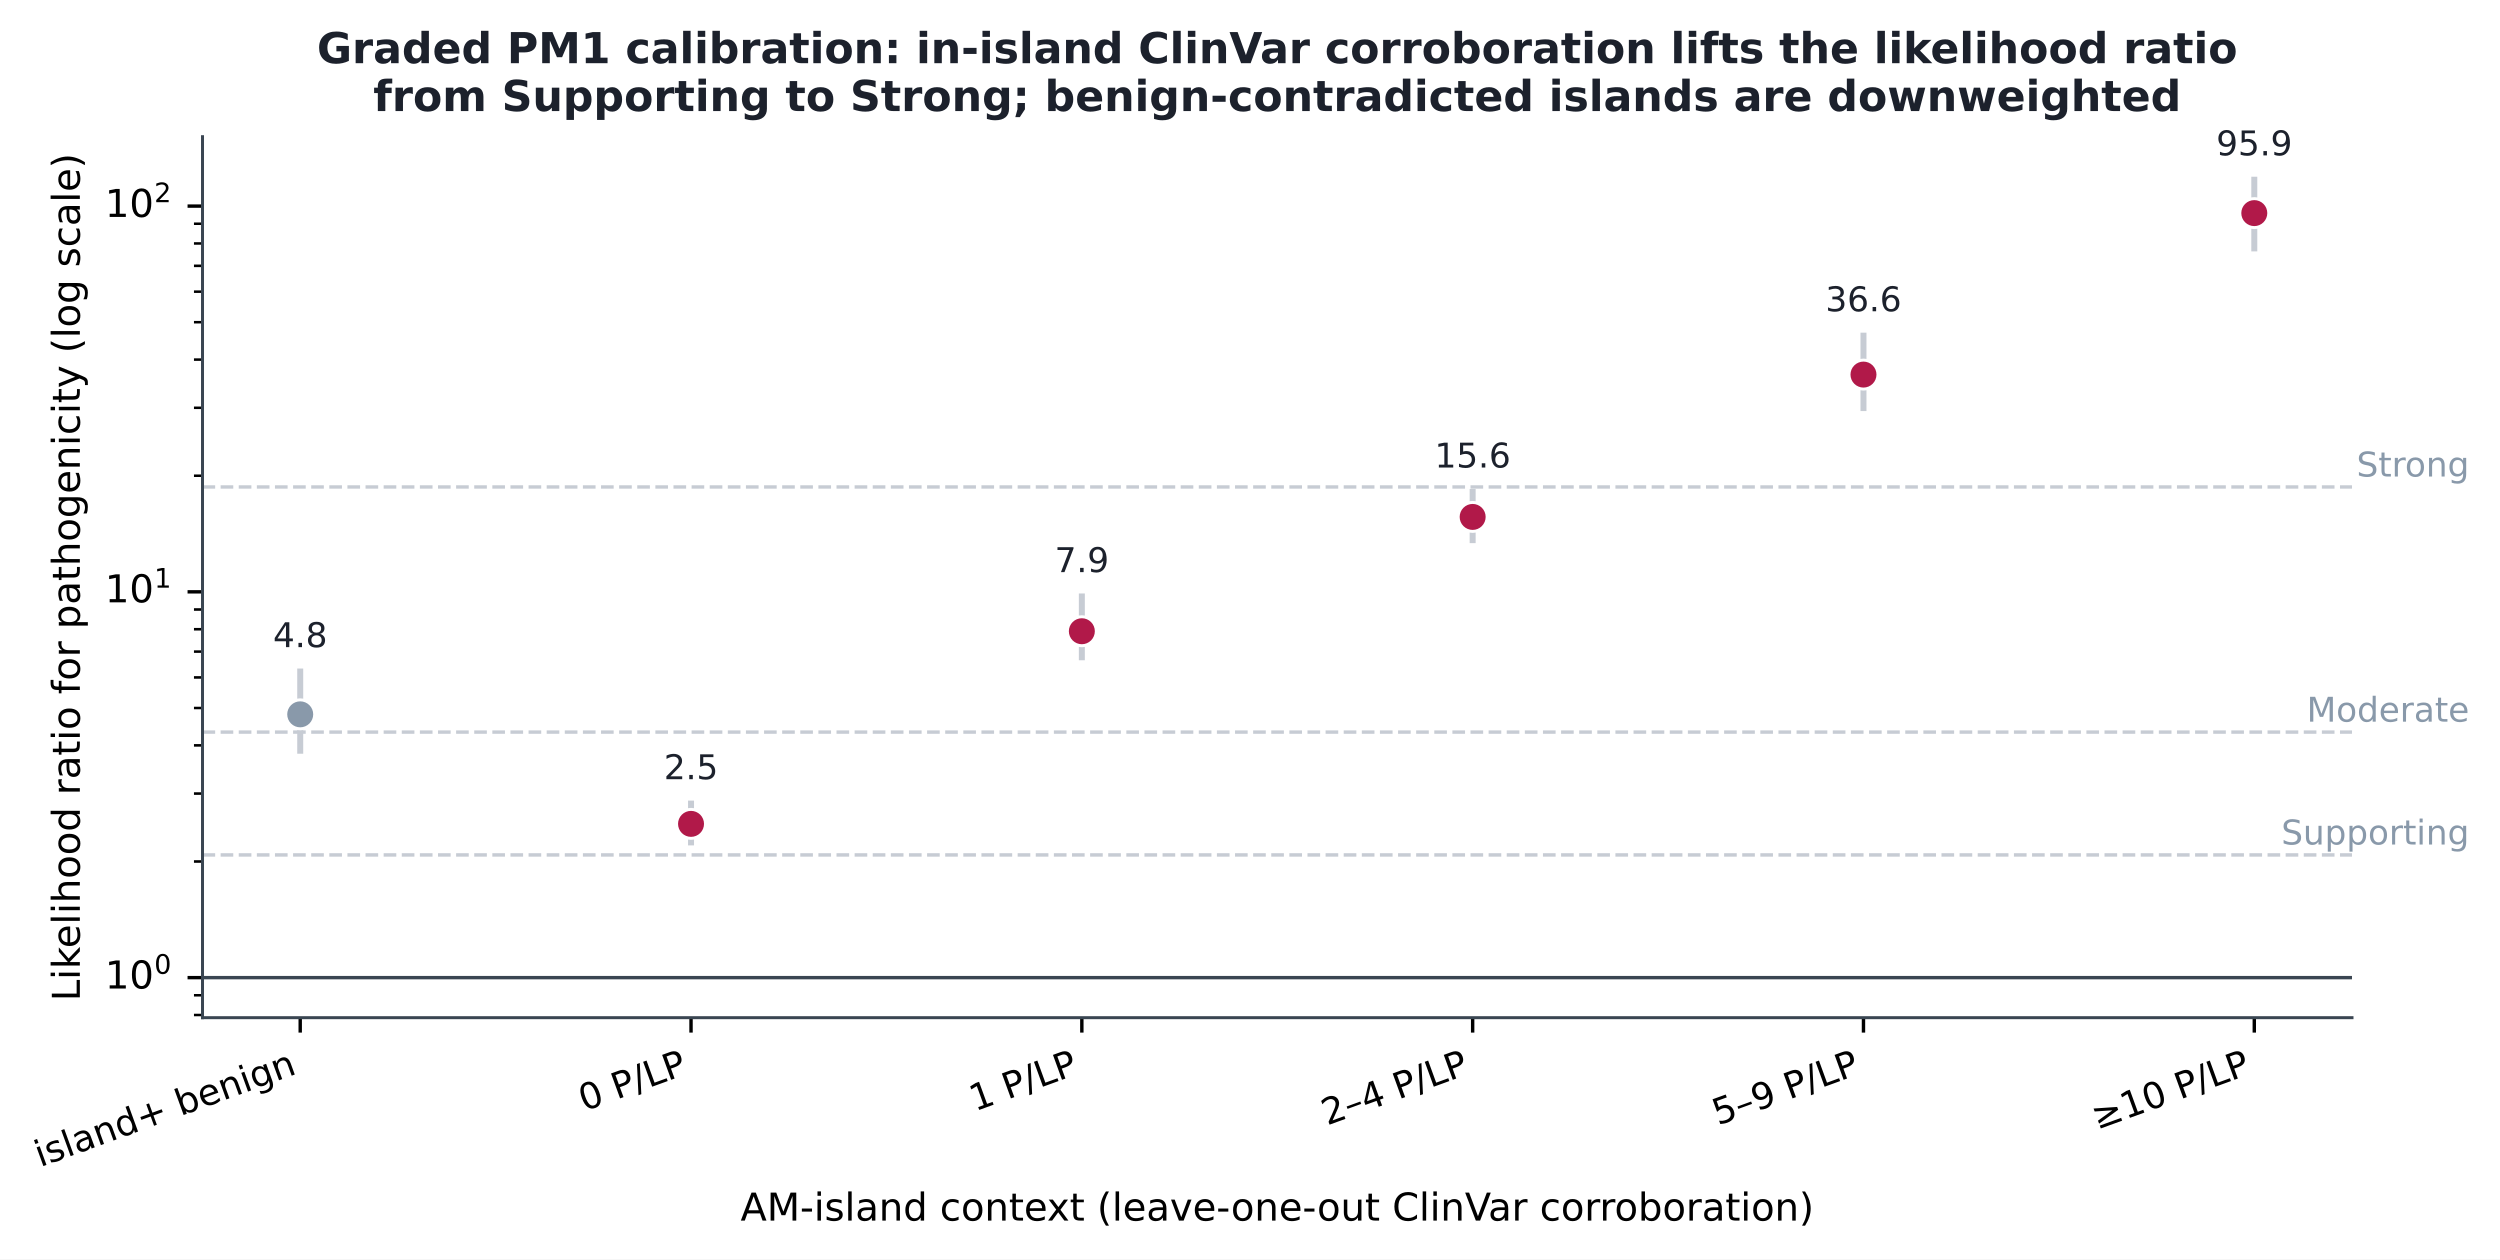
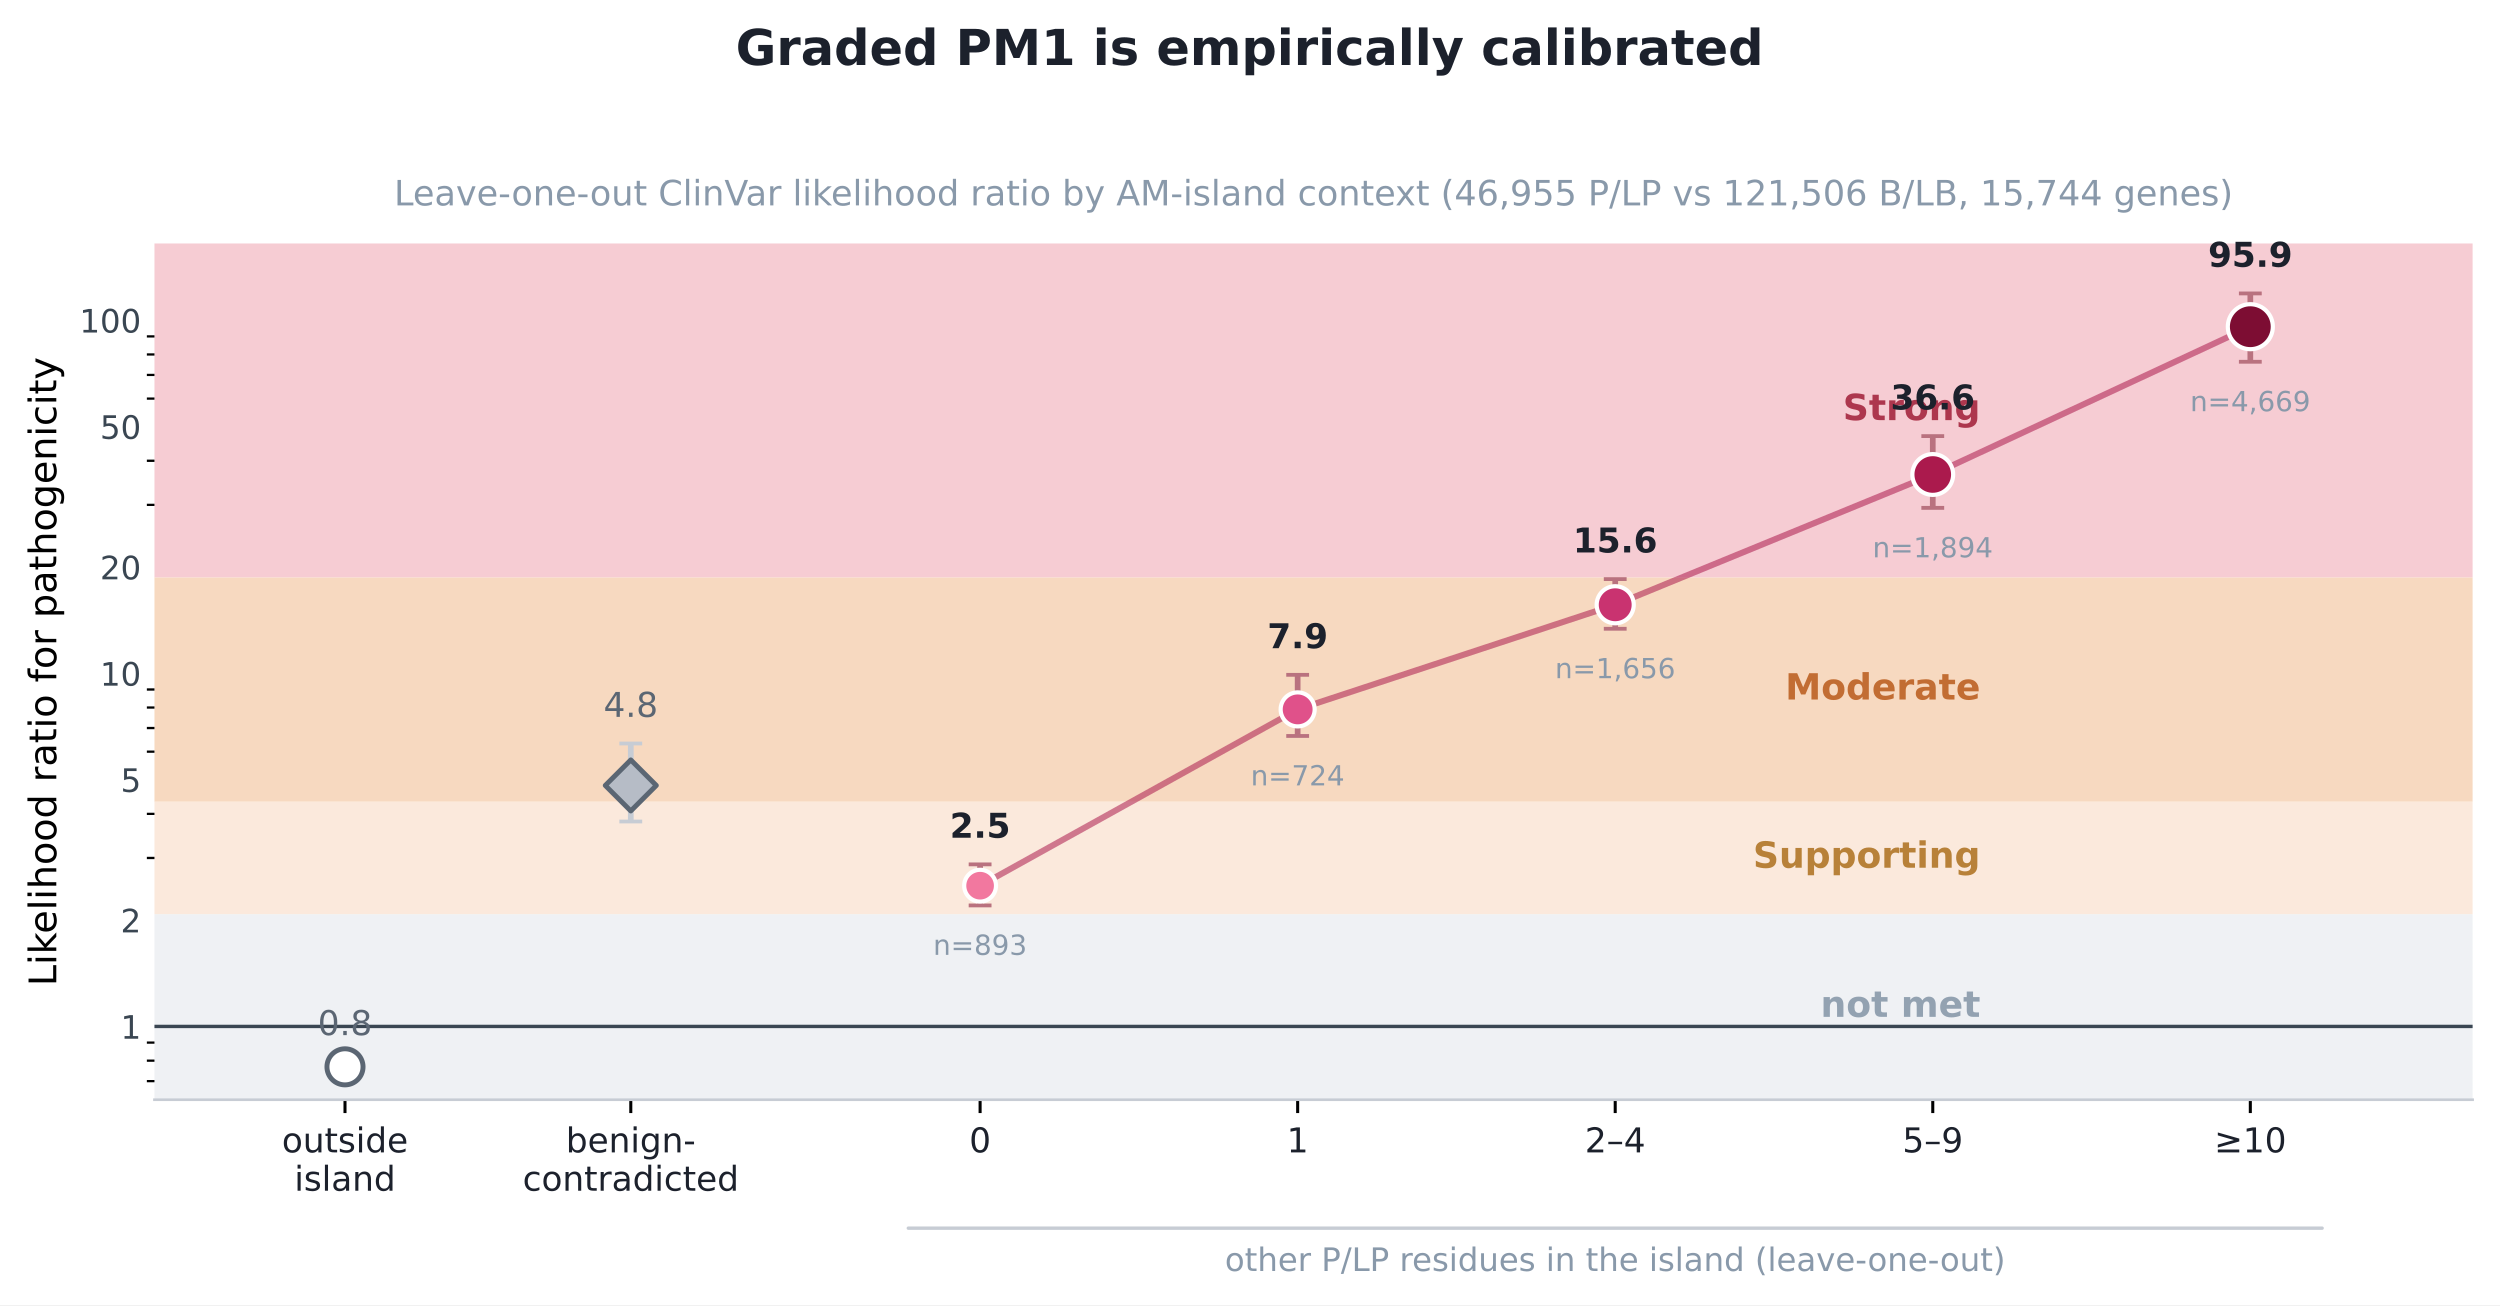
- <svg xmlns="http://www.w3.org/2000/svg" xmlns:xlink="http://www.w3.org/1999/xlink" width="585.175pt" height="294.78pt" viewBox="0 0 585.175 294.78" version="1.1">
+ <svg xmlns="http://www.w3.org/2000/svg" xmlns:xlink="http://www.w3.org/1999/xlink" width="657.163pt" height="343.064pt" viewBox="0 0 657.163 343.064" version="1.1">
  <defs>
    <style type="text/css">*{stroke-linejoin: round; stroke-linecap: butt}</style>
  </defs>
  <g id="figure_1">
    <g id="patch_1">
-       <path d="M 0 294.78  L 585.175 294.78  L 585.175 0  L 0 0  z " style="fill: #ffffff" />
+       <path d="M 0 343.064  L 657.163 343.064  L 657.163 0  L 0 0  z " style="fill: #ffffff" />
    </g>
    <g id="axes_1">
      <g id="patch_2">
-         <path d="M 47.401 238.208  L 550.531 238.208  L 550.531 31.996  L 47.401 31.996  z " style="fill: #ffffff" />
+         <path d="M 40.602 289.08  L 649.962 289.08  L 649.962 64  L 40.602 64  z " style="fill: #ffffff" />
+       </g>
+       <g id="patch_3">
+         <path d="M 40.602 289.08  L 649.962 289.08  L 649.962 240.291  L 40.602 240.291  z " clip-path="url(#pec934e6a1c)" style="fill: #eff1f4" />
+       </g>
+       <g id="patch_4">
+         <path d="M 40.602 240.291  L 649.962 240.291  L 649.962 210.737  L 40.602 210.737  z " clip-path="url(#pec934e6a1c)" style="fill: #fbe9dc" />
+       </g>
+       <g id="patch_5">
+         <path d="M 40.602 210.737  L 649.962 210.737  L 649.962 151.768  L 40.602 151.768  z " clip-path="url(#pec934e6a1c)" style="fill: #f7d9c0" />
+       </g>
+       <g id="patch_6">
+         <path d="M 40.602 151.768  L 649.962 151.768  L 649.962 64  L 40.602 64  z " clip-path="url(#pec934e6a1c)" style="fill: #f6ccd3" />
+       </g>
+       <g id="text_1">
+         <text style="font-weight: 700; font-size: 9.5px; font-family: 'DejaVu Sans'; text-anchor: end; fill: #8999aa; opacity: 0.9" x="520.578" y="267.307" transform="rotate(-0 520.5778 267.3068)">not met</text>
+       </g>
+       <g id="text_2">
+         <text style="font-weight: 700; font-size: 9.5px; font-family: 'DejaVu Sans'; text-anchor: end; fill: #b07627; opacity: 0.9" x="520.578" y="228.098" transform="rotate(-0 520.5778 228.0982)">Supporting</text>
+       </g>
+       <g id="text_3">
+         <text style="font-weight: 700; font-size: 9.5px; font-family: 'DejaVu Sans'; text-anchor: end; fill: #bd6224; opacity: 0.9" x="520.578" y="183.874" transform="rotate(-0 520.5778 183.8738)">Moderate</text>
+       </g>
+       <g id="text_4">
+         <text style="font-weight: 700; font-size: 9.5px; font-family: 'DejaVu Sans'; text-anchor: end; fill: #a5273f; opacity: 0.9" x="520.578" y="110.431" transform="rotate(-0 520.5778 110.4311)">Strong</text>
      </g>
      <g id="line2d_1">
-         <path d="M 47.401 200.114  L 550.531 200.114  " clip-path="url(#p0915c7f007)" style="fill: none; stroke-dasharray: 2.96,1.28; stroke-dashoffset: 0; stroke: #c7ccd4; stroke-width: 0.8" />
-       </g>
-       <g id="line2d_2">
-         <path d="M 47.401 171.36  L 550.531 171.36  " clip-path="url(#p0915c7f007)" style="fill: none; stroke-dasharray: 2.96,1.28; stroke-dashoffset: 0; stroke: #c7ccd4; stroke-width: 0.8" />
-       </g>
-       <g id="line2d_3">
-         <path d="M 47.401 113.988  L 550.531 113.988  " clip-path="url(#p0915c7f007)" style="fill: none; stroke-dasharray: 2.96,1.28; stroke-dashoffset: 0; stroke: #c7ccd4; stroke-width: 0.8" />
+         <path d="M 40.602 269.811  L 649.962 269.811  " clip-path="url(#pec934e6a1c)" style="fill: none; stroke: #3a4652; stroke-width: 0.9; stroke-linecap: square" />
      </g>
      <g id="matplotlib.axis_1">
        <g id="xtick_1">
+           <g id="line2d_2">
+             <defs>
+               <path id="mab1a4ea30e" d="M 0 0  L 0 3.5  " style="stroke: #000000; stroke-width: 0.8" />
+             </defs>
+             <g>
+               <use xlink:href="#mab1a4ea30e" x="90.687" y="289.08" style="stroke: #000000; stroke-width: 0.8" />
+             </g>
+           </g>
+           <g id="text_5">
+             <text style="font-size: 9px; font-family: 'DejaVu Sans'; fill: #1c212c" transform="translate(74.09735 302.9186)">outside</text>
+             <text style="font-size: 9px; font-family: 'DejaVu Sans'; fill: #1c212c" transform="translate(77.37602 312.9966)">island</text>
+           </g>
+         </g>
+         <g id="xtick_2">
+           <g id="line2d_3">
+             <g>
+               <use xlink:href="#mab1a4ea30e" x="165.813" y="289.08" style="stroke: #000000; stroke-width: 0.8" />
+             </g>
+           </g>
+           <g id="text_6">
+             <text style="font-size: 9px; font-family: 'DejaVu Sans'; fill: #1c212c" transform="translate(148.7535 302.9186)">benign-</text>
+             <text style="font-size: 9px; font-family: 'DejaVu Sans'; fill: #1c212c" transform="translate(137.391 312.9966)">contradicted</text>
+           </g>
+         </g>
+         <g id="xtick_3">
          <g id="line2d_4">
-             <defs>
-               <path id="m7deeb5e0e0" d="M 0 0  L 0 3.5  " style="stroke: #000000; stroke-width: 0.8" />
-             </defs>
-             <g>
-               <use xlink:href="#m7deeb5e0e0" x="70.271" y="238.208" style="stroke: #000000; stroke-width: 0.8" />
-             </g>
-           </g>
-           <g id="text_1">
-             <text style="font-size: 8.5px; font-family: 'DejaVu Sans'" transform="translate(9.408996 273.2088) rotate(-20)">island+ benign</text>
-           </g>
-         </g>
-         <g id="xtick_2">
+             <g>
+               <use xlink:href="#mab1a4ea30e" x="257.635" y="289.08" style="stroke: #000000; stroke-width: 0.8" />
+             </g>
+           </g>
+           <g id="text_7">
+             <text style="font-size: 9px; font-family: 'DejaVu Sans'; text-anchor: middle; fill: #1c212c" x="257.635" y="302.919" transform="rotate(-0 257.6348 302.9186)">0</text>
+           </g>
+         </g>
+         <g id="xtick_4">
          <g id="line2d_5">
            <g>
-               <use xlink:href="#m7deeb5e0e0" x="161.749" y="238.208" style="stroke: #000000; stroke-width: 0.8" />
-             </g>
-           </g>
-           <g id="text_2">
-             <text style="font-size: 8.5px; font-family: 'DejaVu Sans'" transform="translate(136.7505 260.1556) rotate(-20)">0 P/LP</text>
-           </g>
-         </g>
-         <g id="xtick_3">
+               <use xlink:href="#mab1a4ea30e" x="341.109" y="289.08" style="stroke: #000000; stroke-width: 0.8" />
+             </g>
+           </g>
+           <g id="text_8">
+             <text style="font-size: 9px; font-family: 'DejaVu Sans'; text-anchor: middle; fill: #1c212c" x="341.109" y="302.919" transform="rotate(-0 341.1088 302.9186)">1</text>
+           </g>
+         </g>
+         <g id="xtick_5">
          <g id="line2d_6">
            <g>
-               <use xlink:href="#m7deeb5e0e0" x="253.227" y="238.208" style="stroke: #000000; stroke-width: 0.8" />
-             </g>
-           </g>
-           <g id="text_3">
-             <text style="font-size: 8.5px; font-family: 'DejaVu Sans'" transform="translate(228.2287 260.1556) rotate(-20)">1 P/LP</text>
-           </g>
-         </g>
-         <g id="xtick_4">
+               <use xlink:href="#mab1a4ea30e" x="424.583" y="289.08" style="stroke: #000000; stroke-width: 0.8" />
+             </g>
+           </g>
+           <g id="text_9">
+             <text style="font-size: 9px; font-family: 'DejaVu Sans'; text-anchor: middle; fill: #1c212c" x="424.583" y="302.919" transform="rotate(-0 424.5828 302.9186)">2–4</text>
+           </g>
+         </g>
+         <g id="xtick_6">
          <g id="line2d_7">
            <g>
-               <use xlink:href="#m7deeb5e0e0" x="344.705" y="238.208" style="stroke: #000000; stroke-width: 0.8" />
-             </g>
-           </g>
-           <g id="text_4">
-             <text style="font-size: 8.5px; font-family: 'DejaVu Sans'" transform="translate(310.6312 263.4589) rotate(-20)">2–4 P/LP</text>
-           </g>
-         </g>
-         <g id="xtick_5">
+               <use xlink:href="#mab1a4ea30e" x="508.057" y="289.08" style="stroke: #000000; stroke-width: 0.8" />
+             </g>
+           </g>
+           <g id="text_10">
+             <text style="font-size: 9px; font-family: 'DejaVu Sans'; text-anchor: middle; fill: #1c212c" x="508.057" y="302.919" transform="rotate(-0 508.0567 302.9186)">5–9</text>
+           </g>
+         </g>
+         <g id="xtick_7">
          <g id="line2d_8">
            <g>
-               <use xlink:href="#m7deeb5e0e0" x="436.184" y="238.208" style="stroke: #000000; stroke-width: 0.8" />
-             </g>
-           </g>
-           <g id="text_5">
-             <text style="font-size: 8.5px; font-family: 'DejaVu Sans'" transform="translate(402.1093 263.4589) rotate(-20)">5–9 P/LP</text>
-           </g>
-         </g>
-         <g id="xtick_6">
-           <g id="line2d_9">
-             <g>
-               <use xlink:href="#m7deeb5e0e0" x="527.662" y="238.208" style="stroke: #000000; stroke-width: 0.8" />
-             </g>
-           </g>
-           <g id="text_6">
-             <text style="font-size: 8.5px; font-family: 'DejaVu Sans'" transform="translate(490.888 264.4414) rotate(-20)">≥10 P/LP</text>
-           </g>
-         </g>
-         <g id="text_7">
-           <text style="font-size: 9px; font-family: 'DejaVu Sans'; text-anchor: middle" x="298.966" y="285.708" transform="rotate(-0 298.9663 285.7085)">AM-island context (leave-one-out ClinVar corroboration)</text>
+               <use xlink:href="#mab1a4ea30e" x="591.531" y="289.08" style="stroke: #000000; stroke-width: 0.8" />
+             </g>
+           </g>
+           <g id="text_11">
+             <text style="font-size: 9px; font-family: 'DejaVu Sans'; text-anchor: middle; fill: #1c212c" x="591.531" y="302.919" transform="rotate(-0 591.5307 302.9186)">≥10</text>
+           </g>
        </g>
      </g>
      <g id="matplotlib.axis_2">
        <g id="ytick_1">
-           <g id="line2d_10">
+           <g id="line2d_9" />
+           <g id="text_12">
+             <text style="font-size: 8.5px; font-family: 'DejaVu Sans'; text-anchor: end; fill: #3a4652" x="37.102" y="273.041" transform="rotate(-0 37.1025 273.0406)">1</text>
+           </g>
+         </g>
+         <g id="ytick_2">
+           <g id="line2d_10" />
+           <g id="text_13">
+             <text style="font-size: 8.5px; font-family: 'DejaVu Sans'; text-anchor: end; fill: #3a4652" x="37.102" y="245.101" transform="rotate(-0 37.1025 245.1011)">2</text>
+           </g>
+         </g>
+         <g id="ytick_3">
+           <g id="line2d_11" />
+           <g id="text_14">
+             <text style="font-size: 8.5px; font-family: 'DejaVu Sans'; text-anchor: end; fill: #3a4652" x="37.102" y="208.167" transform="rotate(-0 37.1025 208.1671)">5</text>
+           </g>
+         </g>
+         <g id="ytick_4">
+           <g id="line2d_12" />
+           <g id="text_15">
+             <text style="font-size: 8.5px; font-family: 'DejaVu Sans'; text-anchor: end; fill: #3a4652" x="37.102" y="180.228" transform="rotate(-0 37.1025 180.2276)">10</text>
+           </g>
+         </g>
+         <g id="ytick_5">
+           <g id="line2d_13" />
+           <g id="text_16">
+             <text style="font-size: 8.5px; font-family: 'DejaVu Sans'; text-anchor: end; fill: #3a4652" x="37.102" y="152.288" transform="rotate(-0 37.1025 152.2881)">20</text>
+           </g>
+         </g>
+         <g id="ytick_6">
+           <g id="line2d_14" />
+           <g id="text_17">
+             <text style="font-size: 8.5px; font-family: 'DejaVu Sans'; text-anchor: end; fill: #3a4652" x="37.102" y="115.354" transform="rotate(-0 37.1025 115.3542)">50</text>
+           </g>
+         </g>
+         <g id="ytick_7">
+           <g id="line2d_15" />
+           <g id="text_18">
+             <text style="font-size: 8.5px; font-family: 'DejaVu Sans'; text-anchor: end; fill: #3a4652" x="37.102" y="87.415" transform="rotate(-0 37.1025 87.41466)">100</text>
+           </g>
+         </g>
+         <g id="ytick_8">
+           <g id="line2d_16">
            <defs>
-               <path id="m6712caf437" d="M 0 0  L -3.5 0  " style="stroke: #000000; stroke-width: 0.8" />
+               <path id="mcf9300e21c" d="M 0 0  L -2 0  " style="stroke: #000000; stroke-width: 0.6" />
            </defs>
            <g>
-               <use xlink:href="#m6712caf437" x="47.401" y="228.834" style="stroke: #000000; stroke-width: 0.8" />
-             </g>
-           </g>
-           <g id="text_8">
-             <g transform="translate(24.56141 232.2538)">
-               <text>
-                 <tspan x="0" y="-0.873" style="font-size: 9px; font-family: 'DejaVu Sans'">1</tspan>
-                 <tspan x="5.726" y="-0.873" style="font-size: 9px; font-family: 'DejaVu Sans'">0</tspan>
-                 <tspan x="11.538" y="-4.319" style="font-size: 6.3px; font-family: 'DejaVu Sans'">0</tspan>
-               </text>
-             </g>
-           </g>
-         </g>
-         <g id="ytick_2">
-           <g id="line2d_11">
-             <g>
-               <use xlink:href="#m6712caf437" x="47.401" y="138.535" style="stroke: #000000; stroke-width: 0.8" />
-             </g>
-           </g>
-           <g id="text_9">
-             <g transform="translate(24.56141 141.9548)">
-               <text>
-                 <tspan x="0" y="-0.961" style="font-size: 9px; font-family: 'DejaVu Sans'">1</tspan>
-                 <tspan x="5.726" y="-0.961" style="font-size: 9px; font-family: 'DejaVu Sans'">0</tspan>
-                 <tspan x="11.538" y="-4.406" style="font-size: 6.3px; font-family: 'DejaVu Sans'">1</tspan>
-               </text>
-             </g>
-           </g>
-         </g>
-         <g id="ytick_3">
-           <g id="line2d_12">
-             <g>
-               <use xlink:href="#m6712caf437" x="47.401" y="48.237" style="stroke: #000000; stroke-width: 0.8" />
-             </g>
-           </g>
-           <g id="text_10">
-             <g transform="translate(24.56141 51.65581)">
-               <text>
-                 <tspan x="0" y="-0.873" style="font-size: 9px; font-family: 'DejaVu Sans'">1</tspan>
-                 <tspan x="5.726" y="-0.873" style="font-size: 9px; font-family: 'DejaVu Sans'">0</tspan>
-                 <tspan x="11.538" y="-4.319" style="font-size: 6.3px; font-family: 'DejaVu Sans'">2</tspan>
-               </text>
-             </g>
-           </g>
-         </g>
-         <g id="ytick_4">
-           <g id="line2d_13">
-             <defs>
-               <path id="m55afeb9636" d="M 0 0  L -2 0  " style="stroke: #000000; stroke-width: 0.6" />
-             </defs>
-             <g>
-               <use xlink:href="#m55afeb9636" x="47.401" y="237.585" style="stroke: #000000; stroke-width: 0.6" />
-             </g>
-           </g>
-         </g>
-         <g id="ytick_5">
-           <g id="line2d_14">
-             <g>
-               <use xlink:href="#m55afeb9636" x="47.401" y="232.966" style="stroke: #000000; stroke-width: 0.6" />
-             </g>
-           </g>
-         </g>
-         <g id="ytick_6">
-           <g id="line2d_15">
-             <g>
-               <use xlink:href="#m55afeb9636" x="47.401" y="201.652" style="stroke: #000000; stroke-width: 0.6" />
-             </g>
-           </g>
-         </g>
-         <g id="ytick_7">
-           <g id="line2d_16">
-             <g>
-               <use xlink:href="#m55afeb9636" x="47.401" y="185.751" style="stroke: #000000; stroke-width: 0.6" />
-             </g>
-           </g>
-         </g>
-         <g id="ytick_8">
+               <use xlink:href="#mcf9300e21c" x="40.602" y="284.188" style="stroke: #000000; stroke-width: 0.6" />
+             </g>
+           </g>
+         </g>
+         <g id="ytick_9">
          <g id="line2d_17">
            <g>
-               <use xlink:href="#m55afeb9636" x="47.401" y="174.469" style="stroke: #000000; stroke-width: 0.6" />
-             </g>
-           </g>
-         </g>
-         <g id="ytick_9">
+               <use xlink:href="#mcf9300e21c" x="40.602" y="278.806" style="stroke: #000000; stroke-width: 0.6" />
+             </g>
+           </g>
+         </g>
+         <g id="ytick_10">
          <g id="line2d_18">
            <g>
-               <use xlink:href="#m55afeb9636" x="47.401" y="165.718" style="stroke: #000000; stroke-width: 0.6" />
-             </g>
-           </g>
-         </g>
-         <g id="ytick_10">
+               <use xlink:href="#mcf9300e21c" x="40.602" y="274.058" style="stroke: #000000; stroke-width: 0.6" />
+             </g>
+           </g>
+         </g>
+         <g id="ytick_11">
          <g id="line2d_19">
            <g>
-               <use xlink:href="#m55afeb9636" x="47.401" y="158.568" style="stroke: #000000; stroke-width: 0.6" />
-             </g>
-           </g>
-         </g>
-         <g id="ytick_11">
+               <use xlink:href="#mcf9300e21c" x="40.602" y="225.528" style="stroke: #000000; stroke-width: 0.6" />
+             </g>
+           </g>
+         </g>
+         <g id="ytick_12">
          <g id="line2d_20">
            <g>
-               <use xlink:href="#m55afeb9636" x="47.401" y="152.523" style="stroke: #000000; stroke-width: 0.6" />
-             </g>
-           </g>
-         </g>
-         <g id="ytick_12">
+               <use xlink:href="#mcf9300e21c" x="40.602" y="213.932" style="stroke: #000000; stroke-width: 0.6" />
+             </g>
+           </g>
+         </g>
+         <g id="ytick_13">
          <g id="line2d_21">
            <g>
-               <use xlink:href="#m55afeb9636" x="47.401" y="147.286" style="stroke: #000000; stroke-width: 0.6" />
-             </g>
-           </g>
-         </g>
-         <g id="ytick_13">
+               <use xlink:href="#mcf9300e21c" x="40.602" y="197.589" style="stroke: #000000; stroke-width: 0.6" />
+             </g>
+           </g>
+         </g>
+         <g id="ytick_14">
          <g id="line2d_22">
            <g>
-               <use xlink:href="#m55afeb9636" x="47.401" y="142.667" style="stroke: #000000; stroke-width: 0.6" />
-             </g>
-           </g>
-         </g>
-         <g id="ytick_14">
+               <use xlink:href="#mcf9300e21c" x="40.602" y="191.375" style="stroke: #000000; stroke-width: 0.6" />
+             </g>
+           </g>
+         </g>
+         <g id="ytick_15">
          <g id="line2d_23">
            <g>
-               <use xlink:href="#m55afeb9636" x="47.401" y="111.353" style="stroke: #000000; stroke-width: 0.6" />
-             </g>
-           </g>
-         </g>
-         <g id="ytick_15">
+               <use xlink:href="#mcf9300e21c" x="40.602" y="185.993" style="stroke: #000000; stroke-width: 0.6" />
+             </g>
+           </g>
+         </g>
+         <g id="ytick_16">
          <g id="line2d_24">
            <g>
-               <use xlink:href="#m55afeb9636" x="47.401" y="95.452" style="stroke: #000000; stroke-width: 0.6" />
-             </g>
-           </g>
-         </g>
-         <g id="ytick_16">
+               <use xlink:href="#mcf9300e21c" x="40.602" y="181.245" style="stroke: #000000; stroke-width: 0.6" />
+             </g>
+           </g>
+         </g>
+         <g id="ytick_17">
          <g id="line2d_25">
            <g>
-               <use xlink:href="#m55afeb9636" x="47.401" y="84.17" style="stroke: #000000; stroke-width: 0.6" />
-             </g>
-           </g>
-         </g>
-         <g id="ytick_17">
+               <use xlink:href="#mcf9300e21c" x="40.602" y="132.715" style="stroke: #000000; stroke-width: 0.6" />
+             </g>
+           </g>
+         </g>
+         <g id="ytick_18">
          <g id="line2d_26">
            <g>
-               <use xlink:href="#m55afeb9636" x="47.401" y="75.419" style="stroke: #000000; stroke-width: 0.6" />
-             </g>
-           </g>
-         </g>
-         <g id="ytick_18">
+               <use xlink:href="#mcf9300e21c" x="40.602" y="121.119" style="stroke: #000000; stroke-width: 0.6" />
+             </g>
+           </g>
+         </g>
+         <g id="ytick_19">
          <g id="line2d_27">
            <g>
-               <use xlink:href="#m55afeb9636" x="47.401" y="68.269" style="stroke: #000000; stroke-width: 0.6" />
-             </g>
-           </g>
-         </g>
-         <g id="ytick_19">
+               <use xlink:href="#mcf9300e21c" x="40.602" y="104.776" style="stroke: #000000; stroke-width: 0.6" />
+             </g>
+           </g>
+         </g>
+         <g id="ytick_20">
          <g id="line2d_28">
            <g>
-               <use xlink:href="#m55afeb9636" x="47.401" y="62.224" style="stroke: #000000; stroke-width: 0.6" />
-             </g>
-           </g>
-         </g>
-         <g id="ytick_20">
+               <use xlink:href="#mcf9300e21c" x="40.602" y="98.562" style="stroke: #000000; stroke-width: 0.6" />
+             </g>
+           </g>
+         </g>
+         <g id="ytick_21">
          <g id="line2d_29">
            <g>
-               <use xlink:href="#m55afeb9636" x="47.401" y="56.987" style="stroke: #000000; stroke-width: 0.6" />
-             </g>
-           </g>
-         </g>
-         <g id="ytick_21">
+               <use xlink:href="#mcf9300e21c" x="40.602" y="93.18" style="stroke: #000000; stroke-width: 0.6" />
+             </g>
+           </g>
+         </g>
+         <g id="ytick_22">
          <g id="line2d_30">
            <g>
-               <use xlink:href="#m55afeb9636" x="47.401" y="52.368" style="stroke: #000000; stroke-width: 0.6" />
-             </g>
-           </g>
-         </g>
-         <g id="text_11">
-           <text style="font-size: 9px; font-family: 'DejaVu Sans'; text-anchor: middle" x="18.69" y="135.102" transform="rotate(-90 18.68969 135.102)">Likelihood ratio for pathogenicity (log scale)</text>
-         </g>
+               <use xlink:href="#mcf9300e21c" x="40.602" y="88.432" style="stroke: #000000; stroke-width: 0.6" />
+             </g>
+           </g>
+         </g>
+         <g id="text_19">
+           <text style="font-size: 10px; font-family: 'DejaVu Sans'; text-anchor: middle" x="14.798" y="176.54" transform="rotate(-90 14.79844 176.54)">Likelihood ratio for pathogenicity</text>
+         </g>
+       </g>
+       <g id="patch_7">
+         <path d="M 40.602 289.08  L 649.962 289.08  " style="fill: none; stroke: #c7ccd4; stroke-width: 0.7; stroke-linejoin: miter; stroke-linecap: square" />
+       </g>
+       <g id="line2d_31">
+         <path d="M 257.635 232.819  L 341.109 186.474  L 424.583 158.972  L 508.057 124.727  L 591.531 85.877  " clip-path="url(#pec934e6a1c)" style="fill: none; stroke: #ab1a4d; stroke-opacity: 0.55; stroke-width: 1.6; stroke-linecap: square" />
+       </g>
+       <g id="text_20">
+         <text style="font-size: 8.5px; font-family: 'DejaVu Sans'; text-anchor: middle; fill: #8999aa" x="424.583" y="334.096" transform="rotate(-0 424.5828 334.096)">other P/LP residues in the island  (leave-one-out)</text>
+       </g>
+       <g id="patch_8">
+         <path d="M 610.402 322.842  Q 424.583 322.842 238.765 322.842  " style="fill: none; stroke: #c7ccd4; stroke-width: 0.9; stroke-linecap: round" />
+       </g>
+       <g id="text_21">
+         <text style="font-size: 9.2px; font-family: 'DejaVu Sans'; text-anchor: middle; fill: #8999aa" x="345.283" y="54" transform="rotate(-0 345.2825 54)">Leave-one-out ClinVar likelihood ratio by AM-island context (46,955 P/LP vs 121,506 B/LB, 15,744 genes)</text>
      </g>
      <g id="LineCollection_1">
-         <path d="M 70.271 176.432  L 70.271 156.482  " clip-path="url(#p0915c7f007)" style="fill: none; stroke: #c7ccd4; stroke-width: 1.4" />
-         <path d="M 161.749 197.885  L 161.749 187.39  " clip-path="url(#p0915c7f007)" style="fill: none; stroke: #c7ccd4; stroke-width: 1.4" />
-         <path d="M 253.227 154.555  L 253.227 138.918  " clip-path="url(#p0915c7f007)" style="fill: none; stroke: #c7ccd4; stroke-width: 1.4" />
-         <path d="M 344.705 127.137  L 344.705 114.439  " clip-path="url(#p0915c7f007)" style="fill: none; stroke: #c7ccd4; stroke-width: 1.4" />
-         <path d="M 436.184 96.216  L 436.184 77.865  " clip-path="url(#p0915c7f007)" style="fill: none; stroke: #c7ccd4; stroke-width: 1.4" />
-         <path d="M 527.662 58.848  L 527.662 41.369  " clip-path="url(#p0915c7f007)" style="fill: none; stroke: #c7ccd4; stroke-width: 1.4" />
-       </g>
-       <g id="line2d_31">
-         <path d="M 47.401 228.834  L 550.531 228.834  " clip-path="url(#p0915c7f007)" style="fill: none; stroke: #3a4652; stroke-width: 0.8; stroke-linecap: square" />
-       </g>
-       <g id="patch_3">
-         <path d="M 47.401 238.208  L 47.401 31.996  " style="fill: none; stroke: #3a4652; stroke-width: 0.7; stroke-linejoin: miter; stroke-linecap: square" />
-       </g>
-       <g id="patch_4">
-         <path d="M 47.401 238.208  L 550.531 238.208  " style="fill: none; stroke: #3a4652; stroke-width: 0.7; stroke-linejoin: miter; stroke-linecap: square" />
-       </g>
-       <g id="text_12">
-         <text style="font-size: 8px; font-family: 'DejaVu Sans'; text-anchor: end; fill: #8999aa" x="577.975" y="197.673" transform="rotate(-0 577.9747 197.6733)">Supporting</text>
-       </g>
-       <g id="text_13">
-         <text style="font-size: 8px; font-family: 'DejaVu Sans'; text-anchor: end; fill: #8999aa" x="577.975" y="168.92" transform="rotate(-0 577.9747 168.9199)">Moderate</text>
-       </g>
-       <g id="text_14">
-         <text style="font-size: 8px; font-family: 'DejaVu Sans'; text-anchor: end; fill: #8999aa" x="577.975" y="111.548" transform="rotate(-0 577.9747 111.5481)">Strong</text>
+         <path d="M 257.635 238  L 257.635 227.213  " clip-path="url(#pec934e6a1c)" style="fill: none; stroke: #b9727f; stroke-width: 1.5" />
+         <path d="M 341.109 193.464  L 341.109 177.391  " clip-path="url(#pec934e6a1c)" style="fill: none; stroke: #b9727f; stroke-width: 1.5" />
+         <path d="M 424.583 165.282  L 424.583 152.231  " clip-path="url(#pec934e6a1c)" style="fill: none; stroke: #b9727f; stroke-width: 1.5" />
+         <path d="M 508.057 133.501  L 508.057 114.639  " clip-path="url(#pec934e6a1c)" style="fill: none; stroke: #b9727f; stroke-width: 1.5" />
+         <path d="M 591.531 95.092  L 591.531 77.127  " clip-path="url(#pec934e6a1c)" style="fill: none; stroke: #b9727f; stroke-width: 1.5" />
+       </g>
+       <g id="line2d_32">
+         <defs>
+           <path id="mc391aca2cb" d="M 3 0  L -3 -0  " style="stroke: #b9727f" />
+         </defs>
+         <g clip-path="url(#pec934e6a1c)">
+           <use xlink:href="#mc391aca2cb" x="257.635" y="238" style="fill: #1f77b4; stroke: #b9727f" />
+           <use xlink:href="#mc391aca2cb" x="341.109" y="193.464" style="fill: #1f77b4; stroke: #b9727f" />
+           <use xlink:href="#mc391aca2cb" x="424.583" y="165.282" style="fill: #1f77b4; stroke: #b9727f" />
+           <use xlink:href="#mc391aca2cb" x="508.057" y="133.501" style="fill: #1f77b4; stroke: #b9727f" />
+           <use xlink:href="#mc391aca2cb" x="591.531" y="95.092" style="fill: #1f77b4; stroke: #b9727f" />
+         </g>
+       </g>
+       <g id="line2d_33">
+         <g clip-path="url(#pec934e6a1c)">
+           <use xlink:href="#mc391aca2cb" x="257.635" y="227.213" style="fill: #1f77b4; stroke: #b9727f" />
+           <use xlink:href="#mc391aca2cb" x="341.109" y="177.391" style="fill: #1f77b4; stroke: #b9727f" />
+           <use xlink:href="#mc391aca2cb" x="424.583" y="152.231" style="fill: #1f77b4; stroke: #b9727f" />
+           <use xlink:href="#mc391aca2cb" x="508.057" y="114.639" style="fill: #1f77b4; stroke: #b9727f" />
+           <use xlink:href="#mc391aca2cb" x="591.531" y="77.127" style="fill: #1f77b4; stroke: #b9727f" />
+         </g>
+       </g>
+       <g id="LineCollection_2">
+         <path d="M 90.687 281.895  L 90.687 279.095  " clip-path="url(#pec934e6a1c)" style="fill: none; stroke: #c7ccd4; stroke-width: 1.5" />
+       </g>
+       <g id="line2d_34">
+         <defs>
+           <path id="mdca166b1fe" d="M 3 0  L -3 -0  " style="stroke: #c7ccd4" />
+         </defs>
+         <g clip-path="url(#pec934e6a1c)">
+           <use xlink:href="#mdca166b1fe" x="90.687" y="281.895" style="fill: #1f77b4; stroke: #c7ccd4" />
+         </g>
+       </g>
+       <g id="line2d_35">
+         <g clip-path="url(#pec934e6a1c)">
+           <use xlink:href="#mdca166b1fe" x="90.687" y="279.095" style="fill: #1f77b4; stroke: #c7ccd4" />
+         </g>
+       </g>
+       <g id="LineCollection_3">
+         <path d="M 165.813 215.95  L 165.813 195.444  " clip-path="url(#pec934e6a1c)" style="fill: none; stroke: #c7ccd4; stroke-width: 1.5" />
+       </g>
+       <g id="line2d_36">
+         <g clip-path="url(#pec934e6a1c)">
+           <use xlink:href="#mdca166b1fe" x="165.813" y="215.95" style="fill: #1f77b4; stroke: #c7ccd4" />
+         </g>
+       </g>
+       <g id="line2d_37">
+         <g clip-path="url(#pec934e6a1c)">
+           <use xlink:href="#mdca166b1fe" x="165.813" y="195.444" style="fill: #1f77b4; stroke: #c7ccd4" />
+         </g>
      </g>
      <g id="PathCollection_1">
+         <path d="M 257.635 237.002  C 258.744 237.002 259.808 236.562 260.593 235.777  C 261.377 234.993 261.818 233.929 261.818 232.819  C 261.818 231.71 261.377 230.646 260.593 229.861  C 259.808 229.077 258.744 228.636 257.635 228.636  C 256.525 228.636 255.461 229.077 254.677 229.861  C 253.892 230.646 253.452 231.71 253.452 232.819  C 253.452 233.929 253.892 234.993 254.677 235.777  C 255.461 236.562 256.525 237.002 257.635 237.002  z " clip-path="url(#pec934e6a1c)" style="fill: #f2789f; stroke: #ffffff; stroke-width: 1.1" />
+         <path d="M 341.109 190.946  C 342.295 190.946 343.432 190.475 344.271 189.636  C 345.11 188.798 345.581 187.66 345.581 186.474  C 345.581 185.288 345.11 184.15 344.271 183.312  C 343.432 182.473 342.295 182.002 341.109 182.002  C 339.923 182.002 338.785 182.473 337.947 183.312  C 337.108 184.15 336.637 185.288 336.637 186.474  C 336.637 187.66 337.108 188.798 337.947 189.636  C 338.785 190.475 339.923 190.946 341.109 190.946  z " clip-path="url(#pec934e6a1c)" style="fill: #e0518a; stroke: #ffffff; stroke-width: 1.1" />
+         <path d="M 424.583 163.845  C 425.875 163.845 427.115 163.332 428.029 162.418  C 428.943 161.504 429.456 160.264 429.456 158.972  C 429.456 157.679 428.943 156.44 428.029 155.526  C 427.115 154.612 425.875 154.098 424.583 154.098  C 423.29 154.098 422.051 154.612 421.137 155.526  C 420.223 156.44 419.709 157.679 419.709 158.972  C 419.709 160.264 420.223 161.504 421.137 162.418  C 422.051 163.332 423.29 163.845 424.583 163.845  z " clip-path="url(#pec934e6a1c)" style="fill: #c93370; stroke: #ffffff; stroke-width: 1.1" />
+         <path d="M 508.057 130.089  C 509.479 130.089 510.843 129.524 511.848 128.518  C 512.854 127.513 513.419 126.149 513.419 124.727  C 513.419 123.305 512.854 121.941 511.848 120.935  C 510.843 119.93 509.479 119.365 508.057 119.365  C 506.635 119.365 505.271 119.93 504.265 120.935  C 503.26 121.941 502.695 123.305 502.695 124.727  C 502.695 126.149 503.26 127.513 504.265 128.518  C 505.271 129.524 506.635 130.089 508.057 130.089  z " clip-path="url(#pec934e6a1c)" style="fill: #ab1a4d; stroke: #ffffff; stroke-width: 1.1" />
+         <path d="M 591.531 91.793  C 593.1 91.793 594.605 91.17 595.714 90.061  C 596.823 88.951 597.447 87.446 597.447 85.877  C 597.447 84.308 596.823 82.804 595.714 81.694  C 594.605 80.585 593.1 79.961 591.531 79.961  C 589.962 79.961 588.457 80.585 587.347 81.694  C 586.238 82.804 585.615 84.308 585.615 85.877  C 585.615 87.446 586.238 88.951 587.347 90.061  C 588.457 91.17 589.962 91.793 591.531 91.793  z " clip-path="url(#pec934e6a1c)" style="fill: #7d0d33; stroke: #ffffff; stroke-width: 1.1" />
+       </g>
+       <g id="PathCollection_2">
        <defs>
-           <path id="C0_0_7b852bced0" d="M 0 3.391  C 0.899 3.391 1.762 3.034 2.398 2.398  C 3.034 1.762 3.391 0.899 3.391 -0  C 3.391 -0.899 3.034 -1.762 2.398 -2.398  C 1.762 -3.034 0.899 -3.391 0 -3.391  C -0.899 -3.391 -1.762 -3.034 -2.398 -2.398  C -3.034 -1.762 -3.391 -0.899 -3.391 0  C -3.391 0.899 -3.034 1.762 -2.398 2.398  C -1.762 3.034 -0.899 3.391 0 3.391  z " />
+           <path id="m9c00e8b70f" d="M 0 4.743  C 1.258 4.743 2.465 4.244 3.354 3.354  C 4.244 2.465 4.743 1.258 4.743 0  C 4.743 -1.258 4.244 -2.465 3.354 -3.354  C 2.465 -4.244 1.258 -4.743 0 -4.743  C -1.258 -4.743 -2.465 -4.244 -3.354 -3.354  C -4.244 -2.465 -4.743 -1.258 -4.743 0  C -4.743 1.258 -4.244 2.465 -3.354 3.354  C -2.465 4.244 -1.258 4.743 0 4.743  z " style="stroke: #5b6673; stroke-width: 1.3" />
        </defs>
-         <g clip-path="url(#p0915c7f007)">
-           <use xlink:href="#C0_0_7b852bced0" x="70.271" y="167.205" style="fill: #8999aa; stroke: #ffffff; stroke-width: 0.7" />
-         </g>
-         <g clip-path="url(#p0915c7f007)">
-           <use xlink:href="#C0_0_7b852bced0" x="161.749" y="192.844" style="fill: #b11949; stroke: #ffffff; stroke-width: 0.7" />
-         </g>
-         <g clip-path="url(#p0915c7f007)">
-           <use xlink:href="#C0_0_7b852bced0" x="253.227" y="147.754" style="fill: #b11949; stroke: #ffffff; stroke-width: 0.7" />
-         </g>
-         <g clip-path="url(#p0915c7f007)">
-           <use xlink:href="#C0_0_7b852bced0" x="344.705" y="120.997" style="fill: #b11949; stroke: #ffffff; stroke-width: 0.7" />
-         </g>
-         <g clip-path="url(#p0915c7f007)">
-           <use xlink:href="#C0_0_7b852bced0" x="436.184" y="87.68" style="fill: #b11949; stroke: #ffffff; stroke-width: 0.7" />
-         </g>
-         <g clip-path="url(#p0915c7f007)">
-           <use xlink:href="#C0_0_7b852bced0" x="527.662" y="49.883" style="fill: #b11949; stroke: #ffffff; stroke-width: 0.7" />
-         </g>
-       </g>
-       <g id="text_15">
-         <text style="font-size: 8px; font-family: 'DejaVu Sans'; text-anchor: middle; fill: #1c212c" x="70.271" y="151.482" transform="rotate(-0 70.27094 151.4818)">4.8</text>
-       </g>
-       <g id="text_16">
-         <text style="font-size: 8px; font-family: 'DejaVu Sans'; text-anchor: middle; fill: #1c212c" x="161.749" y="182.39" transform="rotate(-0 161.7491 182.3903)">2.5</text>
-       </g>
-       <g id="text_17">
-         <text style="font-size: 8px; font-family: 'DejaVu Sans'; text-anchor: middle; fill: #1c212c" x="253.227" y="133.918" transform="rotate(-0 253.2272 133.9179)">7.9</text>
-       </g>
-       <g id="text_18">
-         <text style="font-size: 8px; font-family: 'DejaVu Sans'; text-anchor: middle; fill: #1c212c" x="344.705" y="109.439" transform="rotate(-0 344.7054 109.4386)">15.6</text>
-       </g>
-       <g id="text_19">
-         <text style="font-size: 8px; font-family: 'DejaVu Sans'; text-anchor: middle; fill: #1c212c" x="436.184" y="72.865" transform="rotate(-0 436.1836 72.86539)">36.6</text>
-       </g>
-       <g id="text_20">
-         <text style="font-size: 8px; font-family: 'DejaVu Sans'; text-anchor: middle; fill: #1c212c" x="527.662" y="36.369" transform="rotate(-0 527.6617 36.3695)">95.9</text>
-       </g>
-       <g id="text_21">
-         <text style="font-weight: 700; font-size: 10px; font-family: 'DejaVu Sans'; fill: #1c212c" transform="translate(74.19289 14.79844)">Graded PM1 calibration: in-island ClinVar corroboration lifts the likelihood ratio</text>
-         <text style="font-weight: 700; font-size: 10px; font-family: 'DejaVu Sans'; fill: #1c212c" transform="translate(87.37883 25.99625)">from Supporting to Strong; benign-contradicted islands are downweighted</text>
-       </g>
+         <g clip-path="url(#pec934e6a1c)">
+           <use xlink:href="#m9c00e8b70f" x="90.687" y="280.433" style="fill: #ffffff; stroke: #5b6673; stroke-width: 1.3" />
+         </g>
+       </g>
+       <g id="PathCollection_3">
+         <defs>
+           <path id="ma15d2b60fd" d="M -0 6.708  L 6.708 0  L 0 -6.708  L -6.708 -0  z " style="stroke: #5b6673; stroke-width: 1.3" />
+         </defs>
+         <g clip-path="url(#pec934e6a1c)">
+           <use xlink:href="#ma15d2b60fd" x="165.813" y="206.466" style="fill: #b6bcc6; stroke: #5b6673; stroke-width: 1.3" />
+         </g>
+       </g>
+       <g id="text_22">
+         <text style="font-weight: 700; font-size: 9px; font-family: 'DejaVu Sans'; text-anchor: middle; fill: #1c212c" x="257.635" y="220.213" transform="rotate(-0 257.6348 220.2132)">2.5</text>
+       </g>
+       <g id="text_23">
+         <text style="font-size: 7.3px; font-family: 'DejaVu Sans'; text-anchor: middle; fill: #8999aa" x="257.635" y="251" transform="rotate(-0 257.6348 251.0002)">n=893</text>
+       </g>
+       <g id="text_24">
+         <text style="font-weight: 700; font-size: 9px; font-family: 'DejaVu Sans'; text-anchor: middle; fill: #1c212c" x="341.109" y="170.391" transform="rotate(-0 341.1088 170.3914)">7.9</text>
+       </g>
+       <g id="text_25">
+         <text style="font-size: 7.3px; font-family: 'DejaVu Sans'; text-anchor: middle; fill: #8999aa" x="341.109" y="206.464" transform="rotate(-0 341.1088 206.4639)">n=724</text>
+       </g>
+       <g id="text_26">
+         <text style="font-weight: 700; font-size: 9px; font-family: 'DejaVu Sans'; text-anchor: middle; fill: #1c212c" x="424.583" y="145.231" transform="rotate(-0 424.5828 145.2305)">15.6</text>
+       </g>
+       <g id="text_27">
+         <text style="font-size: 7.3px; font-family: 'DejaVu Sans'; text-anchor: middle; fill: #8999aa" x="424.583" y="178.282" transform="rotate(-0 424.5828 178.2824)">n=1,656</text>
+       </g>
+       <g id="text_28">
+         <text style="font-weight: 700; font-size: 9px; font-family: 'DejaVu Sans'; text-anchor: middle; fill: #1c212c" x="508.057" y="107.639" transform="rotate(-0 508.0567 107.6391)">36.6</text>
+       </g>
+       <g id="text_29">
+         <text style="font-size: 7.3px; font-family: 'DejaVu Sans'; text-anchor: middle; fill: #8999aa" x="508.057" y="146.501" transform="rotate(-0 508.0567 146.5005)">n=1,894</text>
+       </g>
+       <g id="text_30">
+         <text style="font-weight: 700; font-size: 9px; font-family: 'DejaVu Sans'; text-anchor: middle; fill: #1c212c" x="591.531" y="70.127" transform="rotate(-0 591.5307 70.12713)">95.9</text>
+       </g>
+       <g id="text_31">
+         <text style="font-size: 7.3px; font-family: 'DejaVu Sans'; text-anchor: middle; fill: #8999aa" x="591.531" y="108.092" transform="rotate(-0 591.5307 108.0917)">n=4,669</text>
+       </g>
+       <g id="text_32">
+         <text style="font-size: 9px; font-family: 'DejaVu Sans'; text-anchor: middle; fill: #5b6673" x="90.687" y="272.095" transform="rotate(-0 90.68688 272.0948)">0.8</text>
+       </g>
+       <g id="text_33">
+         <text style="font-size: 9px; font-family: 'DejaVu Sans'; text-anchor: middle; fill: #5b6673" x="165.813" y="188.444" transform="rotate(-0 165.8135 188.4442)">4.8</text>
+       </g>
+     </g>
+     <g id="text_34">
+       <text style="font-weight: 700; font-size: 13px; font-family: 'DejaVu Sans'; text-anchor: middle; fill: #1c212c" x="328.483" y="17.078" transform="rotate(-0 328.4825 17.07797)">Graded PM1 is empirically calibrated</text>
    </g>
  </g>
  <defs>
-     <clipPath id="p0915c7f007">
-       <rect x="47.401" y="31.996" width="503.13" height="206.211" />
+     <clipPath id="pec934e6a1c">
+       <rect x="40.602" y="64" width="609.36" height="225.08" />
    </clipPath>
  </defs>
</svg>
